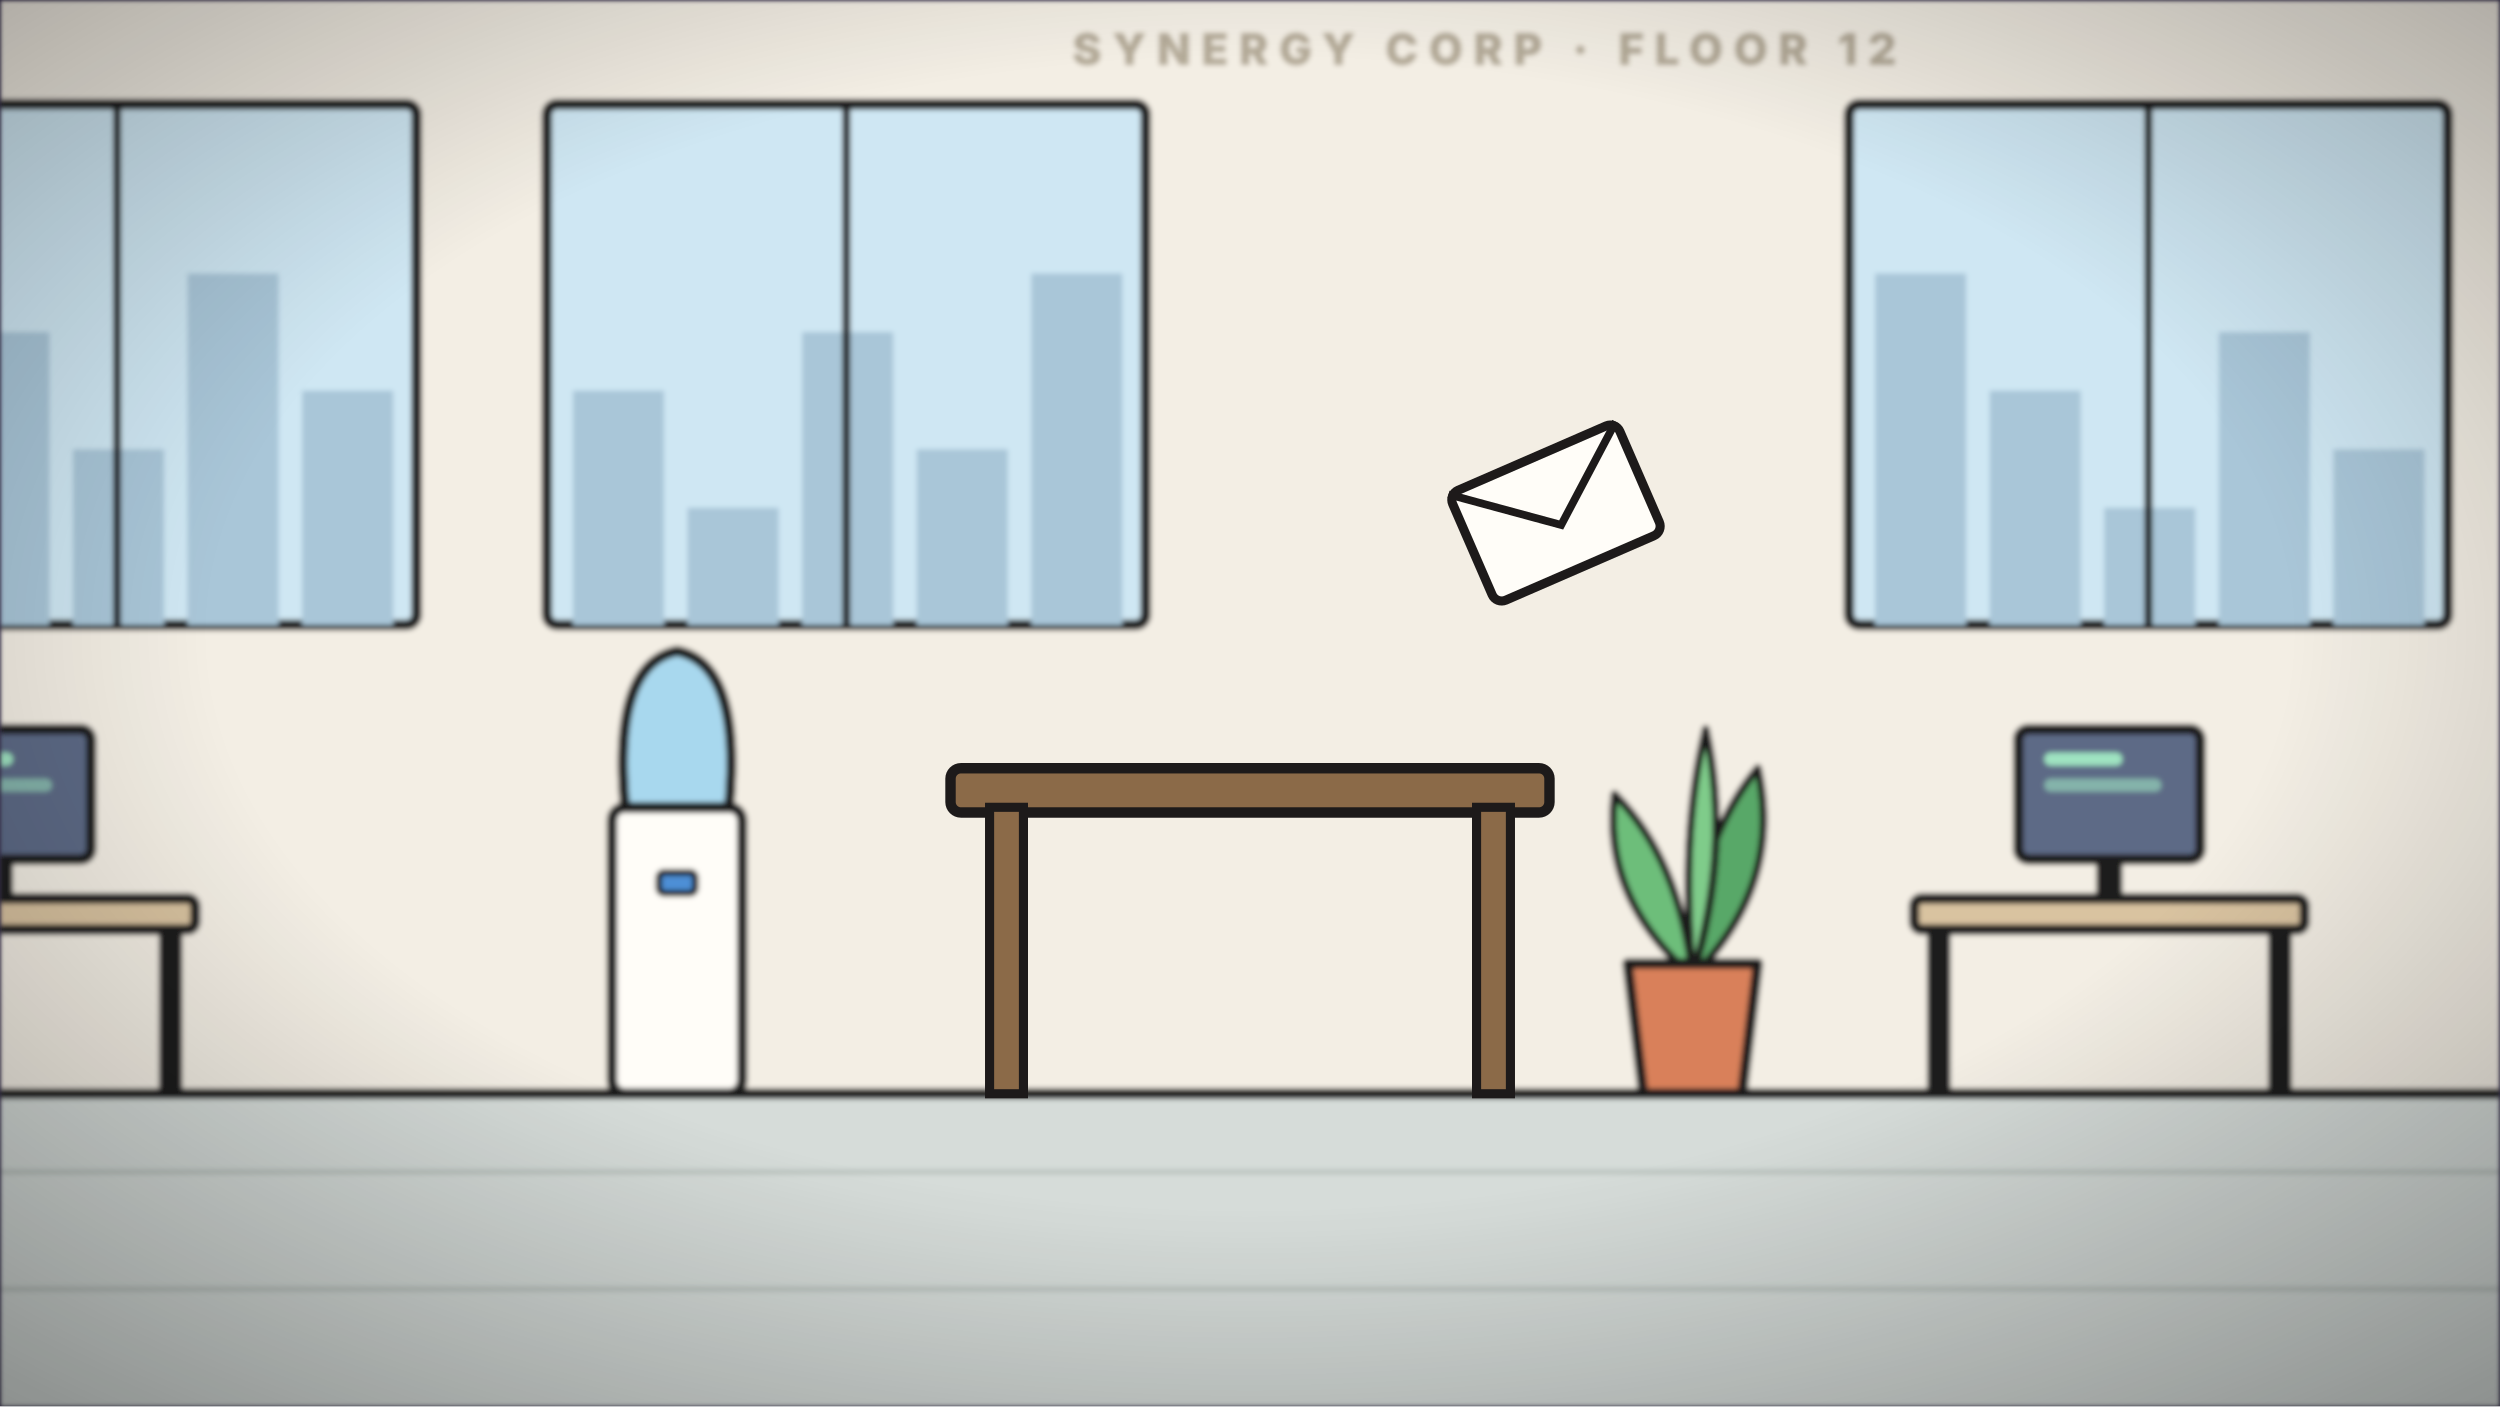
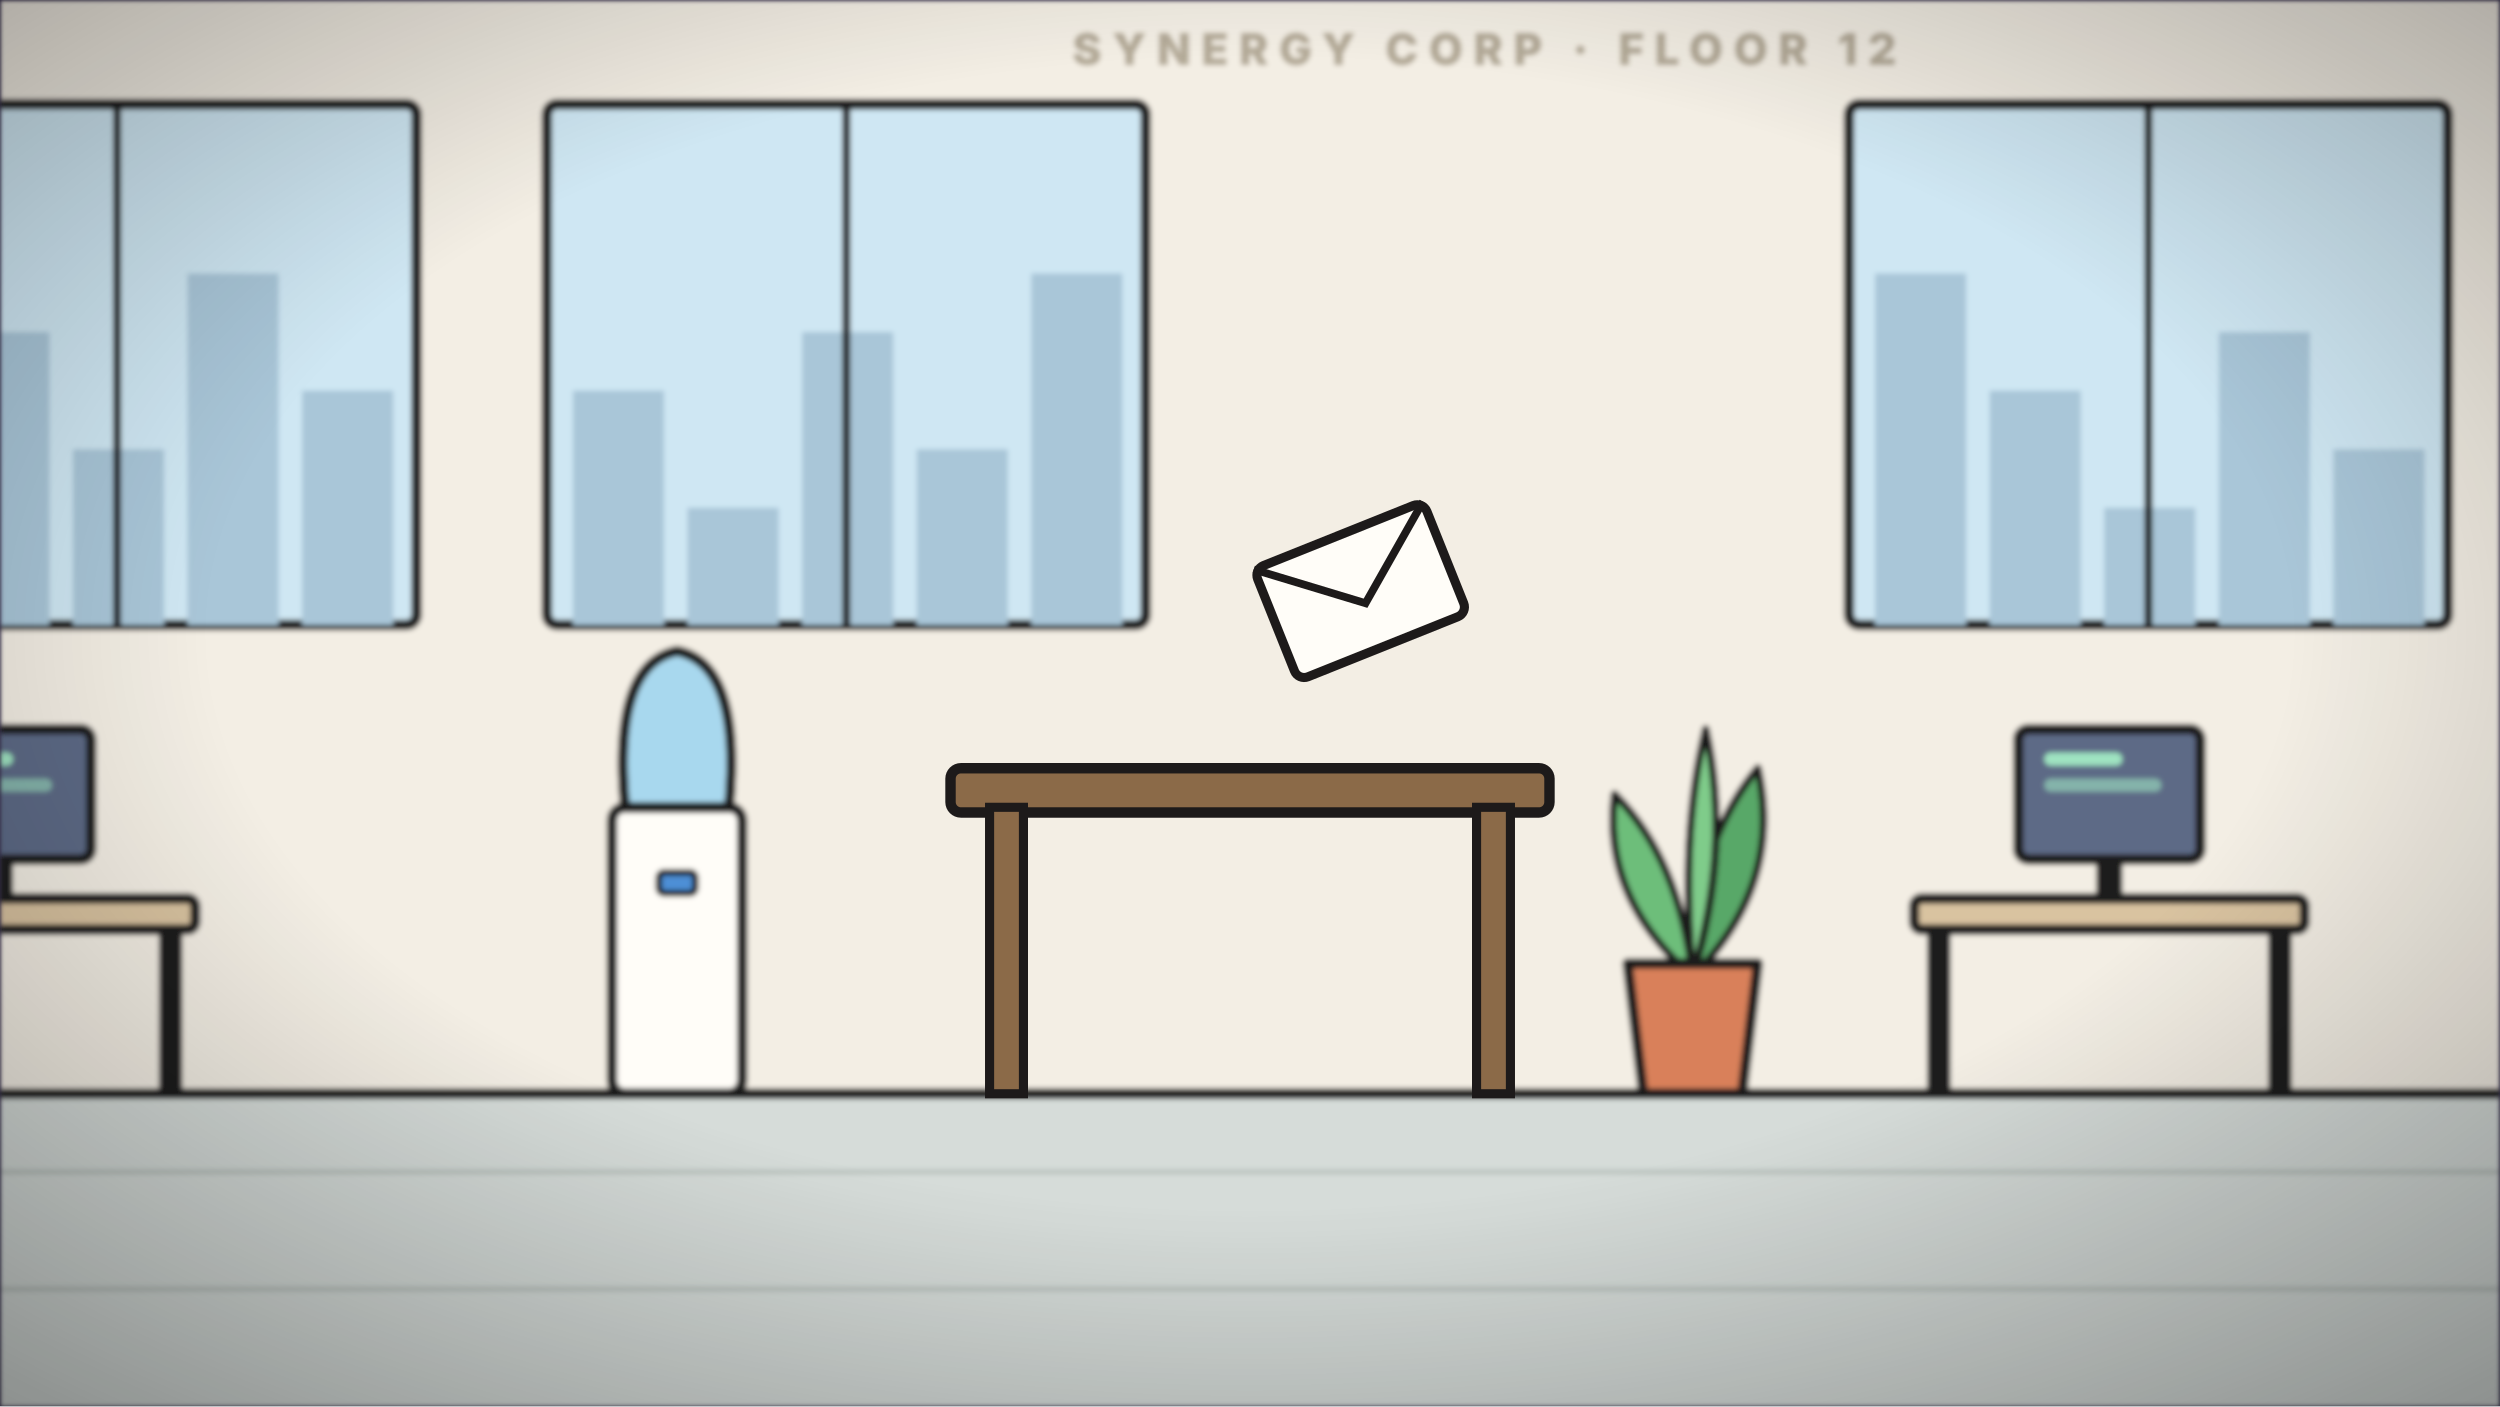
<svg xmlns="http://www.w3.org/2000/svg" viewBox="0 0 1920 1080" width="1920" height="1080" style="position:absolute;inset:0">
  <defs>
    <filter id="hd-rough" x="-4%" y="-4%" width="108%" height="108%" primitiveUnits="userSpaceOnUse" color-interpolation-filters="sRGB">
      <feTurbulence type="fractalNoise" baseFrequency="0.018" numOctaves="1" seed="11" result="warp" />
      <feDisplacementMap in="SourceGraphic" in2="warp" scale="4.5" xChannelSelector="R" yChannelSelector="G" result="inked" />
      <feTurbulence type="fractalNoise" baseFrequency="0.55 0.9" numOctaves="2" seed="4" result="tooth" />
      <feColorMatrix in="tooth" type="matrix" values="0 0 0 0 0  0 0 0 0 0  0 0 0 0 0  0.520 0 0 0 -0.247" result="grain" />
      <feComposite in="grain" in2="inked" operator="in" result="grainInside" />
      <feMerge>
        <feMergeNode in="inked" />
        <feMergeNode in="grainInside" />
      </feMerge>
    </filter>
    <filter id="bgblur" x="-10%" y="-10%" width="120%" height="120%">
      <feGaussianBlur stdDeviation="2.2" />
    </filter>
    <radialGradient id="vvig" cx="50%" cy="45%" r="75%">
      <stop offset="55%" stop-color="#000" stop-opacity="0" />
      <stop offset="100%" stop-color="#000" stop-opacity="0.35" />
    </radialGradient>
  </defs>
  <rect width="1920" height="1080" fill="#3B3550" />
  <g transform="translate(960 540) scale(1) translate(-900 -600)" filter="url(#bgblur)">
    <g>
      <rect x="-800" y="-600" width="3520" height="1600" fill="#F3EEE4" />
      <g>
        <rect x="-200" y="140" width="460" height="400" rx="8" fill="#CFE7F3" stroke="#1D1A1A" stroke-width="8" />
        <rect x="-180" y="450" width="70" height="90" fill="#A9C6D8" />
        <rect x="-92" y="315" width="70" height="225" fill="#A9C6D8" />
        <rect x="-4" y="405" width="70" height="135" fill="#A9C6D8" />
        <rect x="84" y="270" width="70" height="270" fill="#A9C6D8" />
        <rect x="172" y="360" width="70" height="180" fill="#A9C6D8" />
        <line x1="30" x2="30" y1="140" y2="540" stroke="#1D1A1A" stroke-width="6" />
      </g>
      <g>
        <rect x="360" y="140" width="460" height="400" rx="8" fill="#CFE7F3" stroke="#1D1A1A" stroke-width="8" />
        <rect x="380" y="360" width="70" height="180" fill="#A9C6D8" />
        <rect x="468" y="450" width="70" height="90" fill="#A9C6D8" />
        <rect x="556" y="315" width="70" height="225" fill="#A9C6D8" />
        <rect x="644" y="405" width="70" height="135" fill="#A9C6D8" />
        <rect x="732" y="270" width="70" height="270" fill="#A9C6D8" />
        <line x1="590" x2="590" y1="140" y2="540" stroke="#1D1A1A" stroke-width="6" />
      </g>
      <g>
        <rect x="1360" y="140" width="460" height="400" rx="8" fill="#CFE7F3" stroke="#1D1A1A" stroke-width="8" />
        <rect x="1380" y="270" width="70" height="270" fill="#A9C6D8" />
        <rect x="1468" y="360" width="70" height="180" fill="#A9C6D8" />
        <rect x="1556" y="450" width="70" height="90" fill="#A9C6D8" />
        <rect x="1644" y="315" width="70" height="225" fill="#A9C6D8" />
        <rect x="1732" y="405" width="70" height="135" fill="#A9C6D8" />
        <line x1="1590" x2="1590" y1="140" y2="540" stroke="#1D1A1A" stroke-width="6" />
      </g>
      <g>
        <rect x="1920" y="140" width="460" height="400" rx="8" fill="#CFE7F3" stroke="#1D1A1A" stroke-width="8" />
        <rect x="1940" y="405" width="70" height="135" fill="#A9C6D8" />
        <rect x="2028" y="270" width="70" height="270" fill="#A9C6D8" />
        <rect x="2116" y="360" width="70" height="180" fill="#A9C6D8" />
        <rect x="2204" y="450" width="70" height="90" fill="#A9C6D8" />
        <rect x="2292" y="315" width="70" height="225" fill="#A9C6D8" />
        <line x1="2150" x2="2150" y1="140" y2="540" stroke="#1D1A1A" stroke-width="6" />
      </g>
      <text x="1080" y="110" text-anchor="middle" font-family="Inter, 'Arial Rounded MT Bold', 'Helvetica Neue', Arial, sans-serif" font-weight="900" font-size="34" fill="#B4AA98" letter-spacing="8">SYNERGY CORP · FLOOR 12</text>
      <g>
        <rect x="-800" y="900" width="3520" height="900" fill="#D6DCD9" />
        <line x1="-800" x2="2720" y1="900" y2="900" stroke="#1D1A1A" stroke-width="8" />
        <line x1="-800" x2="2720" y1="960" y2="960" stroke="#BCC4C0" stroke-width="4" />
        <line x1="-800" x2="2720" y1="1050" y2="1050" stroke="#BCC4C0" stroke-width="4" />
      </g>
      <g transform="translate(-60 900)">
        <rect x="-150" y="-150" width="300" height="24" rx="6" fill="#D9C3A0" stroke="#1D1A1A" stroke-width="8" stroke-linejoin="round" stroke-linecap="round" />
        <rect x="-140" y="-126" width="18" height="126" fill="#1D1A1A" />
        <rect x="122" y="-126" width="18" height="126" fill="#1D1A1A" />
        <g>
          <rect x="-70" y="-280" width="140" height="100" rx="8" fill="#5D6B86" stroke="#1D1A1A" stroke-width="8" stroke-linejoin="round" stroke-linecap="round" />
          <rect x="-10" y="-180" width="20" height="30" fill="#1D1A1A" />
          <rect x="-50" y="-262" width="60" height="10" rx="5" fill="#9FE3C1" />
          <rect x="-50" y="-242" width="90" height="10" rx="5" fill="#9FE3C1" opacity="0.6" />
        </g>
      </g>
      <g transform="translate(1560 900)">
        <rect x="-150" y="-150" width="300" height="24" rx="6" fill="#D9C3A0" stroke="#1D1A1A" stroke-width="8" stroke-linejoin="round" stroke-linecap="round" />
        <rect x="-140" y="-126" width="18" height="126" fill="#1D1A1A" />
        <rect x="122" y="-126" width="18" height="126" fill="#1D1A1A" />
        <g>
          <rect x="-70" y="-280" width="140" height="100" rx="8" fill="#5D6B86" stroke="#1D1A1A" stroke-width="8" stroke-linejoin="round" stroke-linecap="round" />
          <rect x="-10" y="-180" width="20" height="30" fill="#1D1A1A" />
          <rect x="-50" y="-262" width="60" height="10" rx="5" fill="#9FE3C1" />
          <rect x="-50" y="-242" width="90" height="10" rx="5" fill="#9FE3C1" opacity="0.6" />
        </g>
      </g>
      <g transform="translate(2050 900)">
        <rect x="-150" y="-150" width="300" height="24" rx="6" fill="#D9C3A0" stroke="#1D1A1A" stroke-width="8" stroke-linejoin="round" stroke-linecap="round" />
        <rect x="-140" y="-126" width="18" height="126" fill="#1D1A1A" />
        <rect x="122" y="-126" width="18" height="126" fill="#1D1A1A" />
        <g>
          <rect x="-70" y="-280" width="140" height="100" rx="8" fill="#5D6B86" stroke="#1D1A1A" stroke-width="8" stroke-linejoin="round" stroke-linecap="round" />
          <rect x="-10" y="-180" width="20" height="30" fill="#1D1A1A" />
          <rect x="-50" y="-262" width="60" height="10" rx="5" fill="#9FE3C1" />
          <rect x="-50" y="-242" width="90" height="10" rx="5" fill="#9FE3C1" opacity="0.6" />
        </g>
      </g>
      <g transform="translate(460 900)">
        <rect x="-50" y="-220" width="100" height="220" rx="10" fill="#FFFDF8" stroke="#1D1A1A" stroke-width="8" stroke-linejoin="round" stroke-linecap="round" />
        <path d="M -40 -220 Q -50 -330 0 -340 Q 50 -330 40 -220 Z" fill="#A8D8EE" stroke="#1D1A1A" stroke-width="8" stroke-linejoin="round" stroke-linecap="round" />
        <rect x="-14" y="-170" width="28" height="16" rx="4" fill="#4D8FD6" stroke="#1D1A1A" stroke-width="5" stroke-linejoin="round" stroke-linecap="round" />
      </g>
      <g transform="translate(1240 900) scale(1)">
        <g transform="rotate(0 0 -90)">
          <path d="M 0 -90 Q -70 -150 -60 -230 Q -10 -180 0 -90 Z" fill="#6DBE7A" stroke="#1D1A1A" stroke-width="6" stroke-linejoin="round" stroke-linecap="round" />
          <path d="M 0 -90 Q 70 -160 50 -250 Q 0 -190 0 -90 Z" fill="#59A867" stroke="#1D1A1A" stroke-width="6" stroke-linejoin="round" stroke-linecap="round" />
          <path d="M 0 -90 Q -10 -200 10 -280 Q 30 -190 0 -90 Z" fill="#7FCC8A" stroke="#1D1A1A" stroke-width="6" stroke-linejoin="round" stroke-linecap="round" />
        </g>
        <path d="M -50 -100 L 50 -100 L 38 0 L -38 0 Z" fill="#D9805A" stroke="#1D1A1A" stroke-width="8" stroke-linejoin="round" stroke-linecap="round" />
      </g>
    </g>
  </g>
  <g transform="translate(960 540) scale(1) translate(-900 -600)">
    <g transform="translate(900 900)">
      <rect x="-230" y="-250" width="460" height="34" rx="8" fill="#8B6A48" stroke="#1D1A1A" stroke-width="8" />
      <rect x="-200" y="-220" width="26" height="220" fill="#8B6A48" stroke="#1D1A1A" stroke-width="7" />
      <rect x="174" y="-220" width="26" height="220" fill="#8B6A48" stroke="#1D1A1A" stroke-width="7" />
    </g>
  </g>
  <rect width="1920" height="1080" fill="url(#vvig)" />
-   <g>
-     <g transform="translate(1195 394) rotate(-23.5)">
-       <rect x="-70" y="-46" width="140" height="92" rx="8" fill="#FFFDF8" stroke="#1D1A1A" stroke-width="7" />
-       <path d="M -70 -46 L 0 10 L 70 -46" fill="none" stroke="#1D1A1A" stroke-width="6" />
-     </g>
+   <g transform="translate(1045 454) rotate(-21.83333)">
+     <rect x="-70" y="-46" width="140" height="92" rx="8" fill="#FFFDF8" stroke="#1D1A1A" stroke-width="7" />
+     <path d="M -70 -46 L 0 10 L 70 -46" fill="none" stroke="#1D1A1A" stroke-width="6" />
  </g>
</svg>
